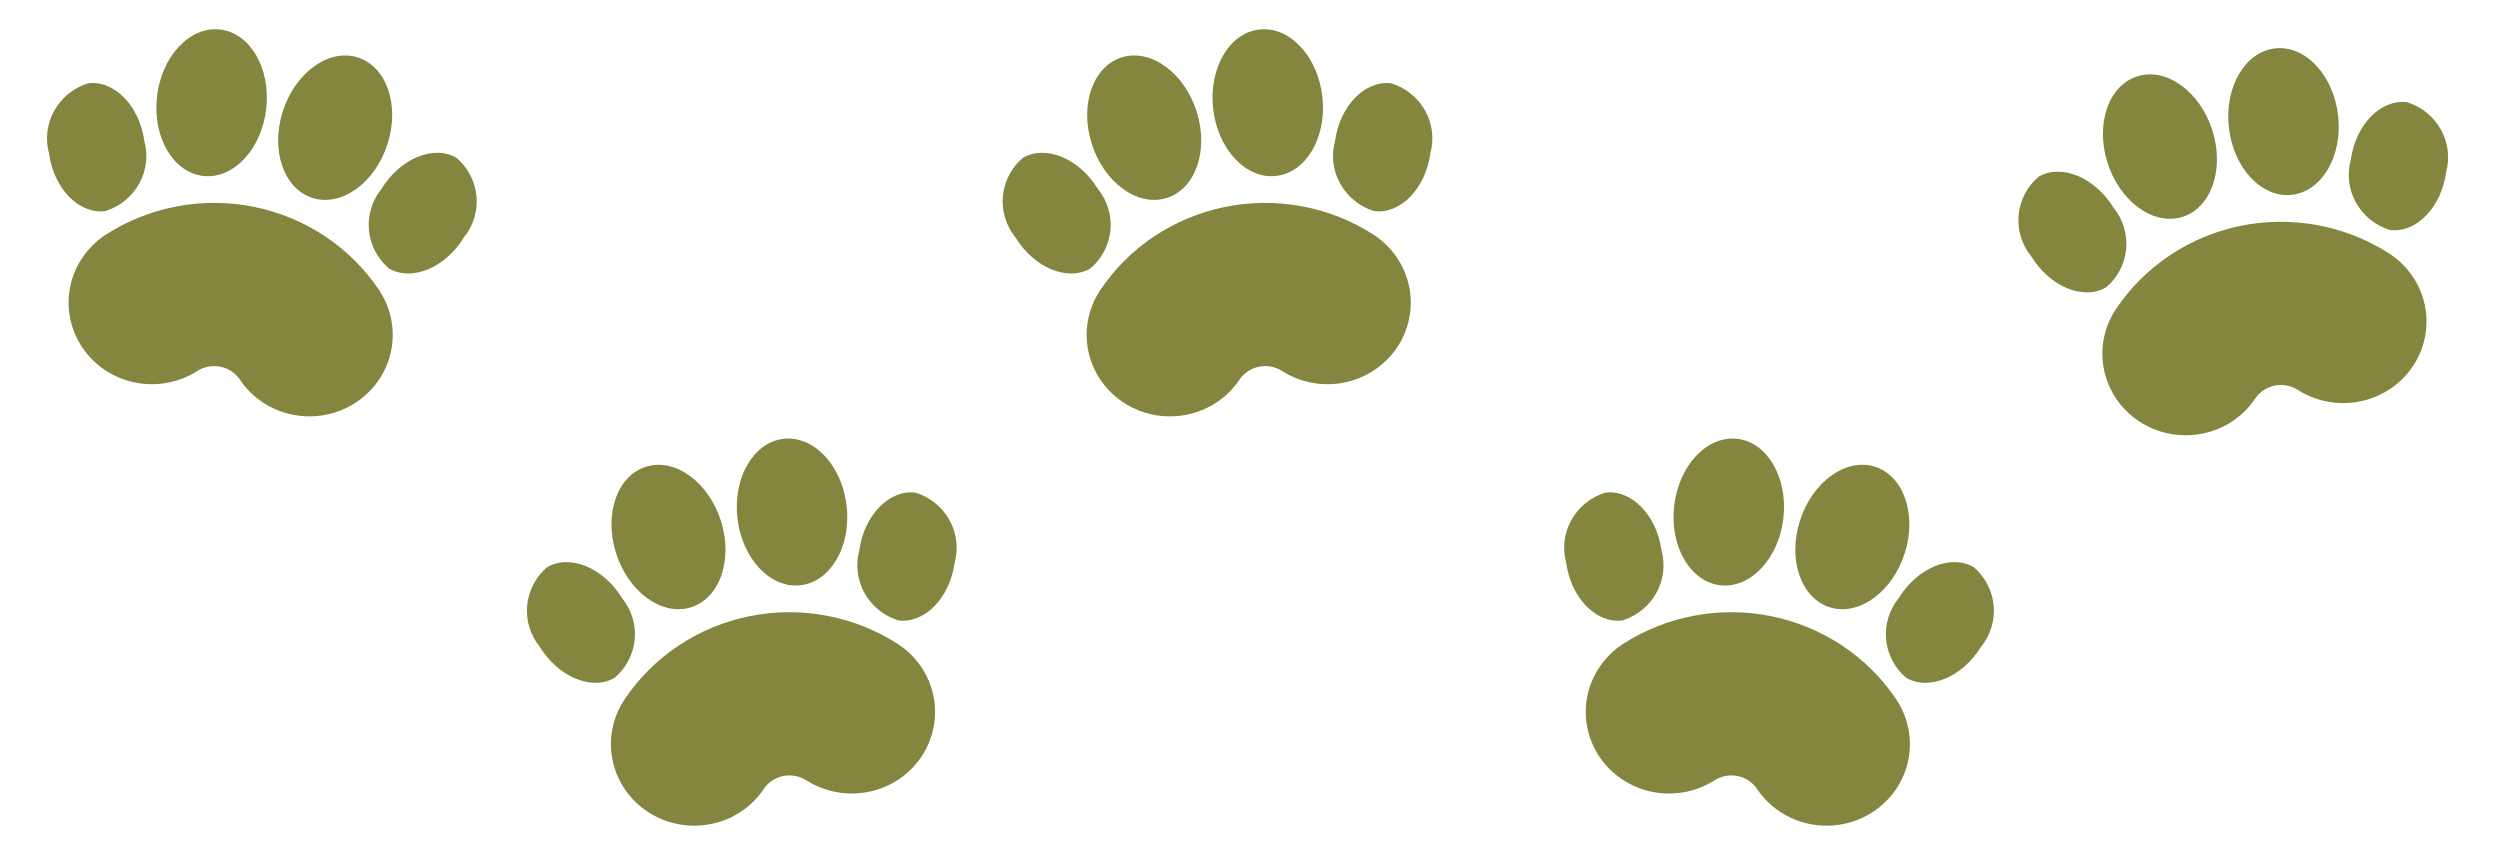
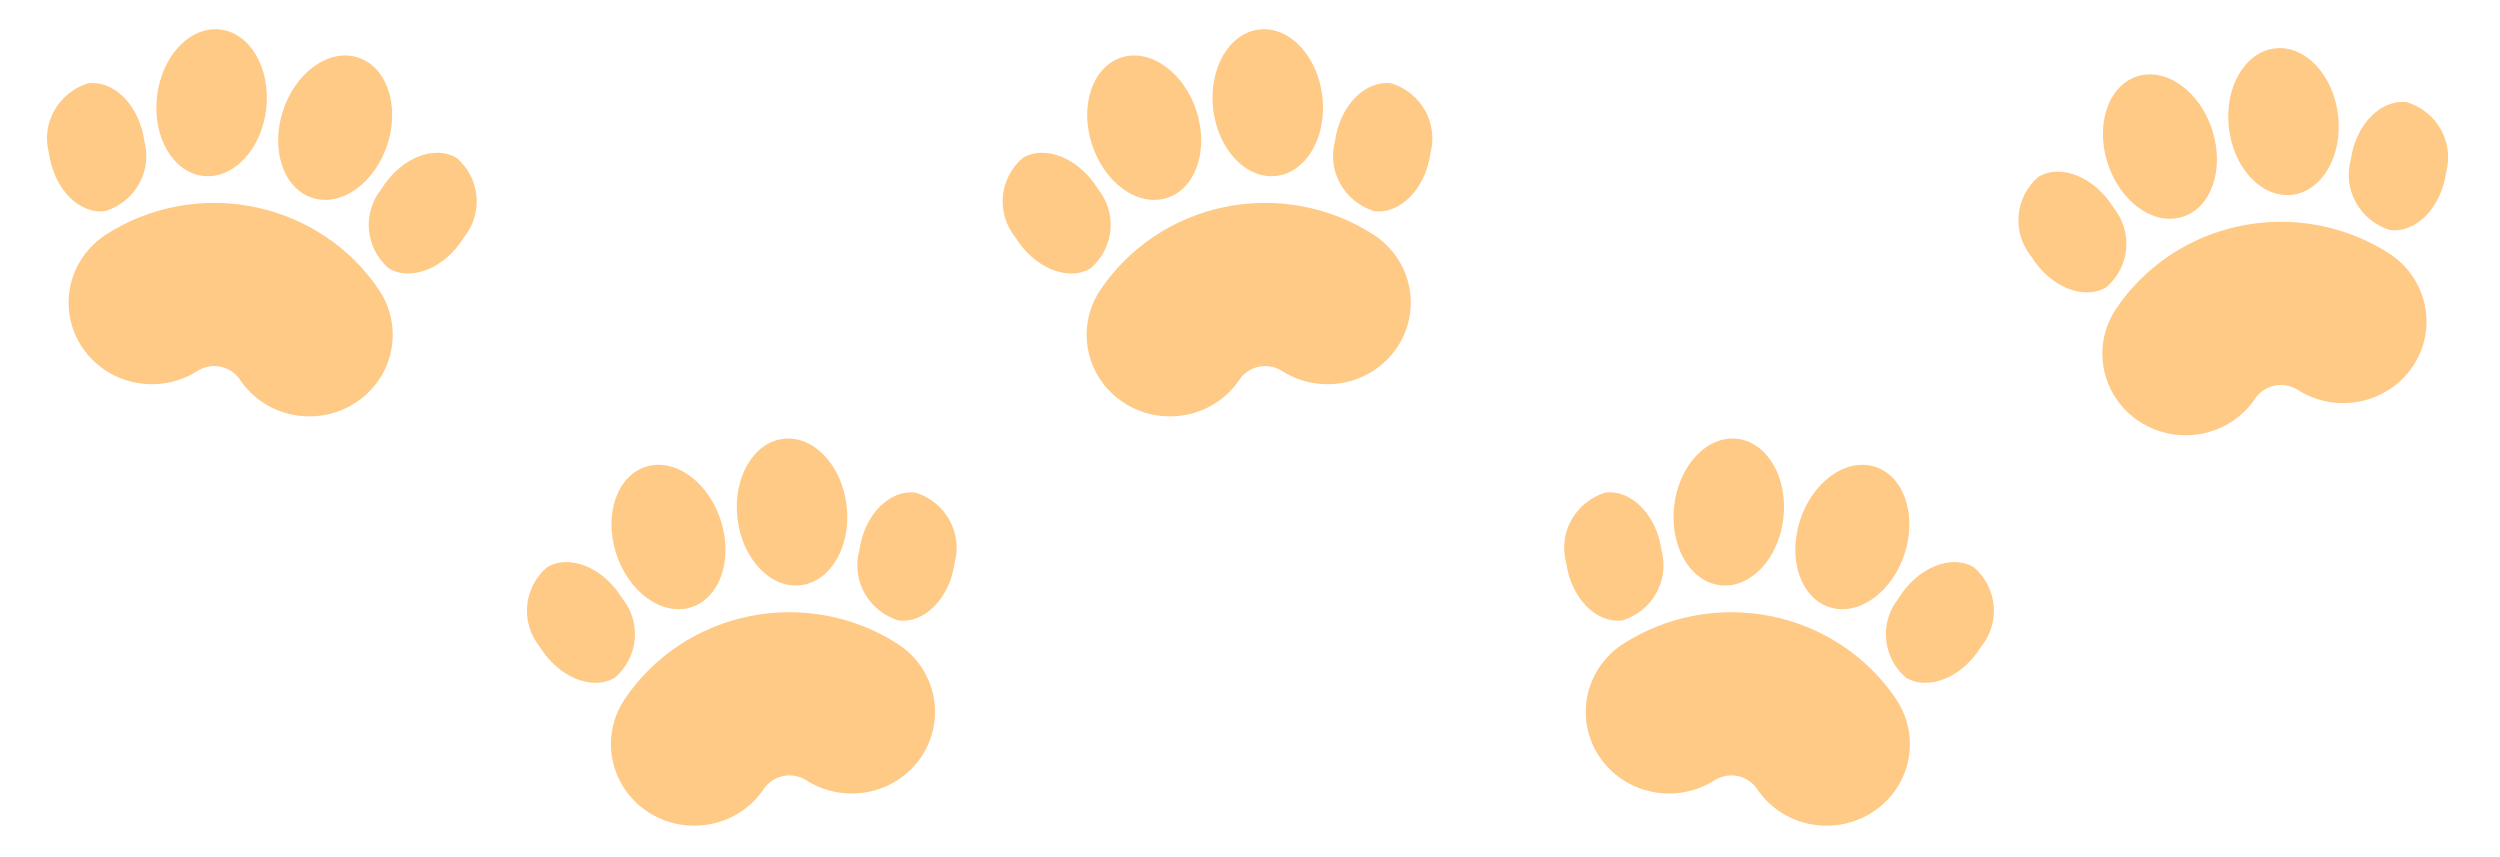
<svg xmlns="http://www.w3.org/2000/svg" width="397" height="136" viewBox="0 0 397 136" fill="none">
-   <path d="M373.303 25.384C372.678 27.661 372.97 30.087 374.119 32.16C375.268 34.232 377.186 35.793 379.477 36.518C383.657 37.074 387.669 32.975 388.436 27.376C389.063 25.098 388.773 22.672 387.625 20.598C386.476 18.524 384.558 16.962 382.266 16.236C378.086 15.681 374.075 19.784 373.303 25.384ZM349.752 68.855C351.453 68.514 353.068 67.846 354.505 66.891C355.942 65.936 357.173 64.713 358.125 63.29C358.839 62.229 359.953 61.489 361.223 61.232C362.493 60.975 363.816 61.223 364.9 61.921C367.83 63.785 371.394 64.438 374.814 63.737C378.235 63.035 381.232 61.037 383.153 58.177C385.073 55.317 385.76 51.83 385.064 48.475C384.367 45.121 382.344 42.173 379.436 40.276C375.998 38.059 372.148 36.527 368.105 35.768C364.062 35.009 359.907 35.038 355.876 35.852C351.844 36.667 348.017 38.253 344.611 40.517C341.206 42.782 338.289 45.682 336.028 49.051C334.592 51.192 333.835 53.702 333.854 56.264C333.874 58.825 334.668 61.324 336.137 63.444C337.606 65.563 339.683 67.209 342.107 68.172C344.53 69.135 347.191 69.373 349.752 68.855ZM353.941 20.243C354.658 26.667 359.128 31.458 363.92 30.942C368.712 30.425 372.016 24.799 371.295 18.375C370.579 11.955 366.109 7.164 361.317 7.681C356.524 8.193 353.225 13.818 353.941 20.243ZM351.343 20.768C353.282 26.945 351.113 33.079 346.504 34.463C341.894 35.847 336.591 31.961 334.652 25.783C332.715 19.61 334.884 13.477 339.493 12.093C344.101 10.704 349.409 14.589 351.343 20.768ZM335.64 32.993C337.138 34.842 337.853 37.185 337.635 39.536C337.418 41.887 336.286 44.066 334.473 45.621C330.858 47.748 325.517 45.54 322.55 40.696C321.053 38.848 320.339 36.507 320.555 34.157C320.772 31.807 321.902 29.629 323.713 28.073C327.327 25.942 332.668 28.15 335.64 32.993Z" fill="#84853E" />
-   <path d="M263.846 87.384C264.471 89.661 264.18 92.087 263.031 94.16C261.882 96.232 259.963 97.793 257.672 98.518C253.492 99.074 249.48 94.975 248.713 89.376C248.086 87.098 248.376 84.671 249.525 82.598C250.673 80.524 252.592 78.963 254.883 78.236C259.063 77.681 263.074 81.784 263.846 87.384ZM287.397 130.855C285.696 130.514 284.081 129.846 282.644 128.891C281.207 127.936 279.977 126.712 279.024 125.29C278.311 124.229 277.196 123.489 275.926 123.232C274.656 122.975 273.334 123.223 272.25 123.921C269.319 125.785 265.755 126.438 262.335 125.737C258.915 125.035 255.917 123.037 253.996 120.177C252.076 117.317 251.389 113.83 252.085 110.475C252.782 107.121 254.805 104.173 257.713 102.276C261.151 100.059 265.002 98.527 269.044 97.768C273.087 97.009 277.242 97.037 281.274 97.853C285.305 98.668 289.132 100.253 292.538 102.517C295.943 104.782 298.86 107.682 301.121 111.051C302.557 113.192 303.314 115.702 303.295 118.264C303.275 120.825 302.481 123.324 301.012 125.444C299.543 127.563 297.466 129.209 295.043 130.172C292.619 131.135 289.959 131.373 287.397 130.855ZM283.208 82.243C282.491 88.667 278.021 93.458 273.229 92.942C268.437 92.425 265.133 86.799 265.854 80.375C266.57 73.955 271.04 69.164 275.832 69.681C280.625 70.193 283.925 75.818 283.208 82.243ZM285.806 82.768C283.867 88.945 286.036 95.079 290.646 96.463C295.255 97.847 300.558 93.961 302.497 87.783C304.434 81.61 302.266 75.477 297.656 74.093C293.048 72.704 287.74 76.589 285.806 82.768ZM301.509 94.993C300.011 96.842 299.297 99.185 299.514 101.536C299.731 103.887 300.863 106.066 302.676 107.622C306.291 109.748 311.632 107.54 314.599 102.696C316.096 100.848 316.81 98.507 316.594 96.157C316.377 93.807 315.247 91.629 313.436 90.073C309.822 87.942 304.481 90.15 301.509 94.993Z" fill="#84853E" />
-   <path d="M212.006 22.384C211.38 24.661 211.672 27.087 212.821 29.16C213.97 31.232 215.888 32.793 218.179 33.518C222.359 34.074 226.371 29.975 227.138 24.376C227.766 22.098 227.475 19.672 226.327 17.598C225.178 15.524 223.26 13.963 220.968 13.236C216.788 12.681 212.777 16.784 212.006 22.384ZM188.454 65.855C190.155 65.514 191.771 64.846 193.208 63.891C194.645 62.936 195.875 61.712 196.827 60.29C197.541 59.229 198.655 58.489 199.925 58.232C201.195 57.975 202.518 58.223 203.602 58.921C206.532 60.785 210.097 61.438 213.517 60.737C216.937 60.035 219.934 58.037 221.855 55.177C223.775 52.317 224.462 48.83 223.766 45.475C223.069 42.121 221.046 39.173 218.138 37.276C214.7 35.059 210.85 33.527 206.807 32.768C202.765 32.009 198.609 32.038 194.578 32.852C190.547 33.667 186.719 35.253 183.313 37.517C179.908 39.782 176.991 42.682 174.731 46.051C173.294 48.192 172.537 50.702 172.557 53.264C172.576 55.825 173.37 58.324 174.839 60.444C176.308 62.563 178.385 64.209 180.809 65.172C183.232 66.135 185.893 66.373 188.454 65.855ZM192.643 17.243C193.36 23.667 197.831 28.458 202.622 27.942C207.414 27.425 210.719 21.799 209.997 15.375C209.282 8.955 204.811 4.164 200.019 4.681C195.226 5.193 191.927 10.818 192.643 17.243ZM190.045 17.768C191.984 23.945 189.815 30.079 185.206 31.463C180.596 32.847 175.293 28.961 173.355 22.783C171.417 16.61 173.586 10.477 178.195 9.093C182.803 7.704 188.111 11.589 190.045 17.768ZM174.342 29.994C175.84 31.842 176.555 34.185 176.337 36.536C176.12 38.887 174.988 41.066 173.175 42.621C169.56 44.748 164.219 42.54 161.252 37.696C159.755 35.848 159.041 33.507 159.258 31.157C159.474 28.807 160.605 26.629 162.415 25.073C166.029 22.942 171.37 25.15 174.342 29.994Z" fill="#84853E" />
-   <path d="M136.461 87.384C135.835 89.661 136.127 92.087 137.276 94.16C138.425 96.232 140.343 97.793 142.634 98.518C146.814 99.074 150.826 94.975 151.593 89.376C152.221 87.098 151.93 84.671 150.782 82.598C149.633 80.524 147.715 78.963 145.423 78.236C141.243 77.681 137.232 81.784 136.461 87.384ZM112.909 130.855C114.61 130.514 116.226 129.846 117.663 128.891C119.1 127.936 120.33 126.712 121.282 125.29C121.996 124.229 123.11 123.489 124.38 123.232C125.651 122.975 126.973 123.223 128.057 123.921C130.987 125.785 134.552 126.438 137.972 125.737C141.392 125.035 144.39 123.037 146.31 120.177C148.23 117.317 148.917 113.83 148.221 110.475C147.525 107.121 145.501 104.173 142.593 102.276C139.155 100.059 135.305 98.527 131.262 97.768C127.22 97.009 123.064 97.037 119.033 97.853C115.002 98.668 111.174 100.253 107.768 102.517C104.363 104.782 101.446 107.682 99.186 111.051C97.749 113.192 96.992 115.702 97.012 118.264C97.031 120.825 97.825 123.324 99.294 125.444C100.763 127.563 102.84 129.209 105.264 130.172C107.687 131.135 110.348 131.373 112.909 130.855ZM117.098 82.243C117.815 88.667 122.286 93.458 127.078 92.942C131.87 92.425 135.174 86.799 134.452 80.375C133.737 73.955 129.266 69.164 124.474 69.681C119.681 70.193 116.382 75.818 117.098 82.243ZM114.5 82.768C116.439 88.945 114.27 95.079 109.661 96.463C105.051 97.847 99.748 93.961 97.81 87.783C95.872 81.61 98.041 75.477 102.65 74.093C107.258 72.704 112.566 76.589 114.5 82.768ZM98.797 94.993C100.295 96.842 101.01 99.185 100.793 101.536C100.575 103.887 99.443 106.066 97.63 107.622C94.015 109.748 88.674 107.54 85.707 102.696C84.21 100.848 83.496 98.507 83.713 96.157C83.929 93.807 85.06 91.629 86.87 90.073C90.484 87.942 95.825 90.15 98.797 94.993Z" fill="#84853E" />
-   <path d="M22.919 22.384C23.545 24.661 23.253 27.087 22.104 29.16C20.955 31.232 19.036 32.793 16.746 33.518C12.566 34.074 8.553 29.975 7.787 24.376C7.159 22.098 7.449 19.672 8.598 17.598C9.746 15.524 11.665 13.963 13.956 13.236C18.136 12.681 22.148 16.784 22.919 22.384ZM46.471 65.855C44.769 65.514 43.154 64.846 41.717 63.891C40.28 62.936 39.05 61.712 38.097 60.29C37.384 59.229 36.27 58.489 34.999 58.232C33.729 57.975 32.407 58.223 31.323 58.921C28.393 60.785 24.828 61.438 21.408 60.737C17.988 60.035 14.99 58.037 13.07 55.177C11.149 52.317 10.462 48.83 11.159 45.475C11.855 42.121 13.878 39.173 16.787 37.276C20.224 35.059 24.075 33.527 28.117 32.768C32.16 32.009 36.316 32.038 40.347 32.852C44.378 33.667 48.206 35.253 51.611 37.517C55.017 39.782 57.933 42.682 60.194 46.051C61.631 48.192 62.387 50.702 62.368 53.264C62.349 55.825 61.554 58.324 60.086 60.444C58.617 62.563 56.539 64.209 54.116 65.172C51.692 66.135 49.032 66.373 46.471 65.855ZM42.281 17.243C41.565 23.667 37.094 28.458 32.302 27.942C27.51 27.425 24.206 21.799 24.927 15.375C25.643 8.955 30.114 4.164 34.906 4.681C39.699 5.193 42.998 10.818 42.281 17.243ZM44.879 17.768C42.941 23.945 45.11 30.079 49.719 31.463C54.328 32.847 59.631 28.961 61.57 22.783C63.508 16.61 61.339 10.477 56.73 9.093C52.121 7.704 46.813 11.589 44.879 17.768ZM60.583 29.994C59.084 31.842 58.37 34.185 58.587 36.536C58.804 38.887 59.937 41.066 61.749 42.621C65.364 44.748 70.705 42.54 73.672 37.696C75.169 35.848 75.883 33.507 75.667 31.157C75.451 28.807 74.32 26.629 72.509 25.073C68.895 22.942 63.554 25.15 60.583 29.994Z" fill="#84853E" />
+   <path d="M373.303 25.384C372.678 27.661 372.97 30.087 374.119 32.16C375.268 34.232 377.186 35.793 379.477 36.518C383.657 37.074 387.669 32.975 388.436 27.376C389.063 25.098 388.773 22.672 387.625 20.598C386.476 18.524 384.558 16.962 382.266 16.236C378.086 15.681 374.075 19.784 373.303 25.384ZM349.752 68.855C351.453 68.514 353.068 67.846 354.505 66.891C355.942 65.936 357.173 64.713 358.125 63.29C358.839 62.229 359.953 61.489 361.223 61.232C362.493 60.975 363.816 61.223 364.9 61.921C367.83 63.785 371.394 64.438 374.814 63.737C378.235 63.035 381.232 61.037 383.153 58.177C385.073 55.317 385.76 51.83 385.064 48.475C384.367 45.121 382.344 42.173 379.436 40.276C375.998 38.059 372.148 36.527 368.105 35.768C364.062 35.009 359.907 35.038 355.876 35.852C351.844 36.667 348.017 38.253 344.611 40.517C341.206 42.782 338.289 45.682 336.028 49.051C334.592 51.192 333.835 53.702 333.854 56.264C333.874 58.825 334.668 61.324 336.137 63.444C337.606 65.563 339.683 67.209 342.107 68.172C344.53 69.135 347.191 69.373 349.752 68.855ZM353.941 20.243C354.658 26.667 359.128 31.458 363.92 30.942C368.712 30.425 372.016 24.799 371.295 18.375C370.579 11.955 366.109 7.164 361.317 7.681C356.524 8.193 353.225 13.818 353.941 20.243ZM351.343 20.768C353.282 26.945 351.113 33.079 346.504 34.463C341.894 35.847 336.591 31.961 334.652 25.783C332.715 19.61 334.884 13.477 339.493 12.093C344.101 10.704 349.409 14.589 351.343 20.768ZM335.64 32.993C337.138 34.842 337.853 37.185 337.635 39.536C337.418 41.887 336.286 44.066 334.473 45.621C330.858 47.748 325.517 45.54 322.55 40.696C321.053 38.848 320.339 36.507 320.555 34.157C320.772 31.807 321.902 29.629 323.713 28.073C327.327 25.942 332.668 28.15 335.64 32.993Z" fill="#FFC986" />
+   <path d="M263.846 87.384C264.471 89.661 264.18 92.087 263.031 94.16C261.882 96.232 259.963 97.793 257.672 98.518C253.492 99.074 249.48 94.975 248.713 89.376C248.086 87.098 248.376 84.671 249.525 82.598C250.673 80.524 252.592 78.963 254.883 78.236C259.063 77.681 263.074 81.784 263.846 87.384ZM287.397 130.855C285.696 130.514 284.081 129.846 282.644 128.891C281.207 127.936 279.977 126.712 279.024 125.29C278.311 124.229 277.196 123.489 275.926 123.232C274.656 122.975 273.334 123.223 272.25 123.921C269.319 125.785 265.755 126.438 262.335 125.737C258.915 125.035 255.917 123.037 253.996 120.177C252.076 117.317 251.389 113.83 252.085 110.475C252.782 107.121 254.805 104.173 257.713 102.276C261.151 100.059 265.002 98.527 269.044 97.768C273.087 97.009 277.242 97.037 281.274 97.853C285.305 98.668 289.132 100.253 292.538 102.517C295.943 104.782 298.86 107.682 301.121 111.051C302.557 113.192 303.314 115.702 303.295 118.264C303.275 120.825 302.481 123.324 301.012 125.444C299.543 127.563 297.466 129.209 295.043 130.172C292.619 131.135 289.959 131.373 287.397 130.855ZM283.208 82.243C282.491 88.667 278.021 93.458 273.229 92.942C268.437 92.425 265.133 86.799 265.854 80.375C266.57 73.955 271.04 69.164 275.832 69.681C280.625 70.193 283.925 75.818 283.208 82.243ZM285.806 82.768C283.867 88.945 286.036 95.079 290.646 96.463C295.255 97.847 300.558 93.961 302.497 87.783C304.434 81.61 302.266 75.477 297.656 74.093C293.048 72.704 287.74 76.589 285.806 82.768ZM301.509 94.993C300.011 96.842 299.297 99.185 299.514 101.536C299.731 103.887 300.863 106.066 302.676 107.622C306.291 109.748 311.632 107.54 314.599 102.696C316.096 100.848 316.81 98.507 316.594 96.157C316.377 93.807 315.247 91.629 313.436 90.073C309.822 87.942 304.481 90.15 301.509 94.993Z" fill="#FFC986" />
+   <path d="M212.006 22.384C211.38 24.661 211.672 27.087 212.821 29.16C213.97 31.232 215.888 32.793 218.179 33.518C222.359 34.074 226.371 29.975 227.138 24.376C227.766 22.098 227.475 19.672 226.327 17.598C225.178 15.524 223.26 13.963 220.968 13.236C216.788 12.681 212.777 16.784 212.006 22.384ZM188.454 65.855C190.155 65.514 191.771 64.846 193.208 63.891C194.645 62.936 195.875 61.712 196.827 60.29C197.541 59.229 198.655 58.489 199.925 58.232C201.195 57.975 202.518 58.223 203.602 58.921C206.532 60.785 210.097 61.438 213.517 60.737C216.937 60.035 219.934 58.037 221.855 55.177C223.775 52.317 224.462 48.83 223.766 45.475C223.069 42.121 221.046 39.173 218.138 37.276C214.7 35.059 210.85 33.527 206.807 32.768C202.765 32.009 198.609 32.038 194.578 32.852C190.547 33.667 186.719 35.253 183.313 37.517C179.908 39.782 176.991 42.682 174.731 46.051C173.294 48.192 172.537 50.702 172.557 53.264C172.576 55.825 173.37 58.324 174.839 60.444C176.308 62.563 178.385 64.209 180.809 65.172C183.232 66.135 185.893 66.373 188.454 65.855ZM192.643 17.243C193.36 23.667 197.831 28.458 202.622 27.942C207.414 27.425 210.719 21.799 209.997 15.375C209.282 8.955 204.811 4.164 200.019 4.681C195.226 5.193 191.927 10.818 192.643 17.243ZM190.045 17.768C191.984 23.945 189.815 30.079 185.206 31.463C180.596 32.847 175.293 28.961 173.355 22.783C171.417 16.61 173.586 10.477 178.195 9.093C182.803 7.704 188.111 11.589 190.045 17.768ZM174.342 29.994C175.84 31.842 176.555 34.185 176.337 36.536C176.12 38.887 174.988 41.066 173.175 42.621C169.56 44.748 164.219 42.54 161.252 37.696C159.755 35.848 159.041 33.507 159.258 31.157C159.474 28.807 160.605 26.629 162.415 25.073C166.029 22.942 171.37 25.15 174.342 29.994Z" fill="#FFC986" />
+   <path d="M136.461 87.384C135.835 89.661 136.127 92.087 137.276 94.16C138.425 96.232 140.343 97.793 142.634 98.518C146.814 99.074 150.826 94.975 151.593 89.376C152.221 87.098 151.93 84.671 150.782 82.598C149.633 80.524 147.715 78.963 145.423 78.236C141.243 77.681 137.232 81.784 136.461 87.384ZM112.909 130.855C114.61 130.514 116.226 129.846 117.663 128.891C119.1 127.936 120.33 126.712 121.282 125.29C121.996 124.229 123.11 123.489 124.38 123.232C125.651 122.975 126.973 123.223 128.057 123.921C130.987 125.785 134.552 126.438 137.972 125.737C141.392 125.035 144.39 123.037 146.31 120.177C148.23 117.317 148.917 113.83 148.221 110.475C147.525 107.121 145.501 104.173 142.593 102.276C139.155 100.059 135.305 98.527 131.262 97.768C127.22 97.009 123.064 97.037 119.033 97.853C115.002 98.668 111.174 100.253 107.768 102.517C104.363 104.782 101.446 107.682 99.186 111.051C97.749 113.192 96.992 115.702 97.012 118.264C97.031 120.825 97.825 123.324 99.294 125.444C100.763 127.563 102.84 129.209 105.264 130.172C107.687 131.135 110.348 131.373 112.909 130.855ZM117.098 82.243C117.815 88.667 122.286 93.458 127.078 92.942C131.87 92.425 135.174 86.799 134.452 80.375C133.737 73.955 129.266 69.164 124.474 69.681C119.681 70.193 116.382 75.818 117.098 82.243ZM114.5 82.768C116.439 88.945 114.27 95.079 109.661 96.463C105.051 97.847 99.748 93.961 97.81 87.783C95.872 81.61 98.041 75.477 102.65 74.093C107.258 72.704 112.566 76.589 114.5 82.768ZM98.797 94.993C100.295 96.842 101.01 99.185 100.793 101.536C100.575 103.887 99.443 106.066 97.63 107.622C94.015 109.748 88.674 107.54 85.707 102.696C84.21 100.848 83.496 98.507 83.713 96.157C83.929 93.807 85.06 91.629 86.87 90.073C90.484 87.942 95.825 90.15 98.797 94.993Z" fill="#FFC986" />
+   <path d="M22.919 22.384C23.545 24.661 23.253 27.087 22.104 29.16C20.955 31.232 19.036 32.793 16.746 33.518C12.566 34.074 8.553 29.975 7.787 24.376C7.159 22.098 7.449 19.672 8.598 17.598C9.746 15.524 11.665 13.963 13.956 13.236C18.136 12.681 22.148 16.784 22.919 22.384ZM46.471 65.855C44.769 65.514 43.154 64.846 41.717 63.891C40.28 62.936 39.05 61.712 38.097 60.29C37.384 59.229 36.27 58.489 34.999 58.232C33.729 57.975 32.407 58.223 31.323 58.921C28.393 60.785 24.828 61.438 21.408 60.737C17.988 60.035 14.99 58.037 13.07 55.177C11.149 52.317 10.462 48.83 11.159 45.475C11.855 42.121 13.878 39.173 16.787 37.276C20.224 35.059 24.075 33.527 28.117 32.768C32.16 32.009 36.316 32.038 40.347 32.852C44.378 33.667 48.206 35.253 51.611 37.517C55.017 39.782 57.933 42.682 60.194 46.051C61.631 48.192 62.387 50.702 62.368 53.264C62.349 55.825 61.554 58.324 60.086 60.444C58.617 62.563 56.539 64.209 54.116 65.172C51.692 66.135 49.032 66.373 46.471 65.855ZM42.281 17.243C41.565 23.667 37.094 28.458 32.302 27.942C27.51 27.425 24.206 21.799 24.927 15.375C25.643 8.955 30.114 4.164 34.906 4.681C39.699 5.193 42.998 10.818 42.281 17.243ZM44.879 17.768C42.941 23.945 45.11 30.079 49.719 31.463C54.328 32.847 59.631 28.961 61.57 22.783C63.508 16.61 61.339 10.477 56.73 9.093C52.121 7.704 46.813 11.589 44.879 17.768ZM60.583 29.994C59.084 31.842 58.37 34.185 58.587 36.536C58.804 38.887 59.937 41.066 61.749 42.621C65.364 44.748 70.705 42.54 73.672 37.696C75.169 35.848 75.883 33.507 75.667 31.157C75.451 28.807 74.32 26.629 72.509 25.073C68.895 22.942 63.554 25.15 60.583 29.994Z" fill="#FFC986" />
</svg>
